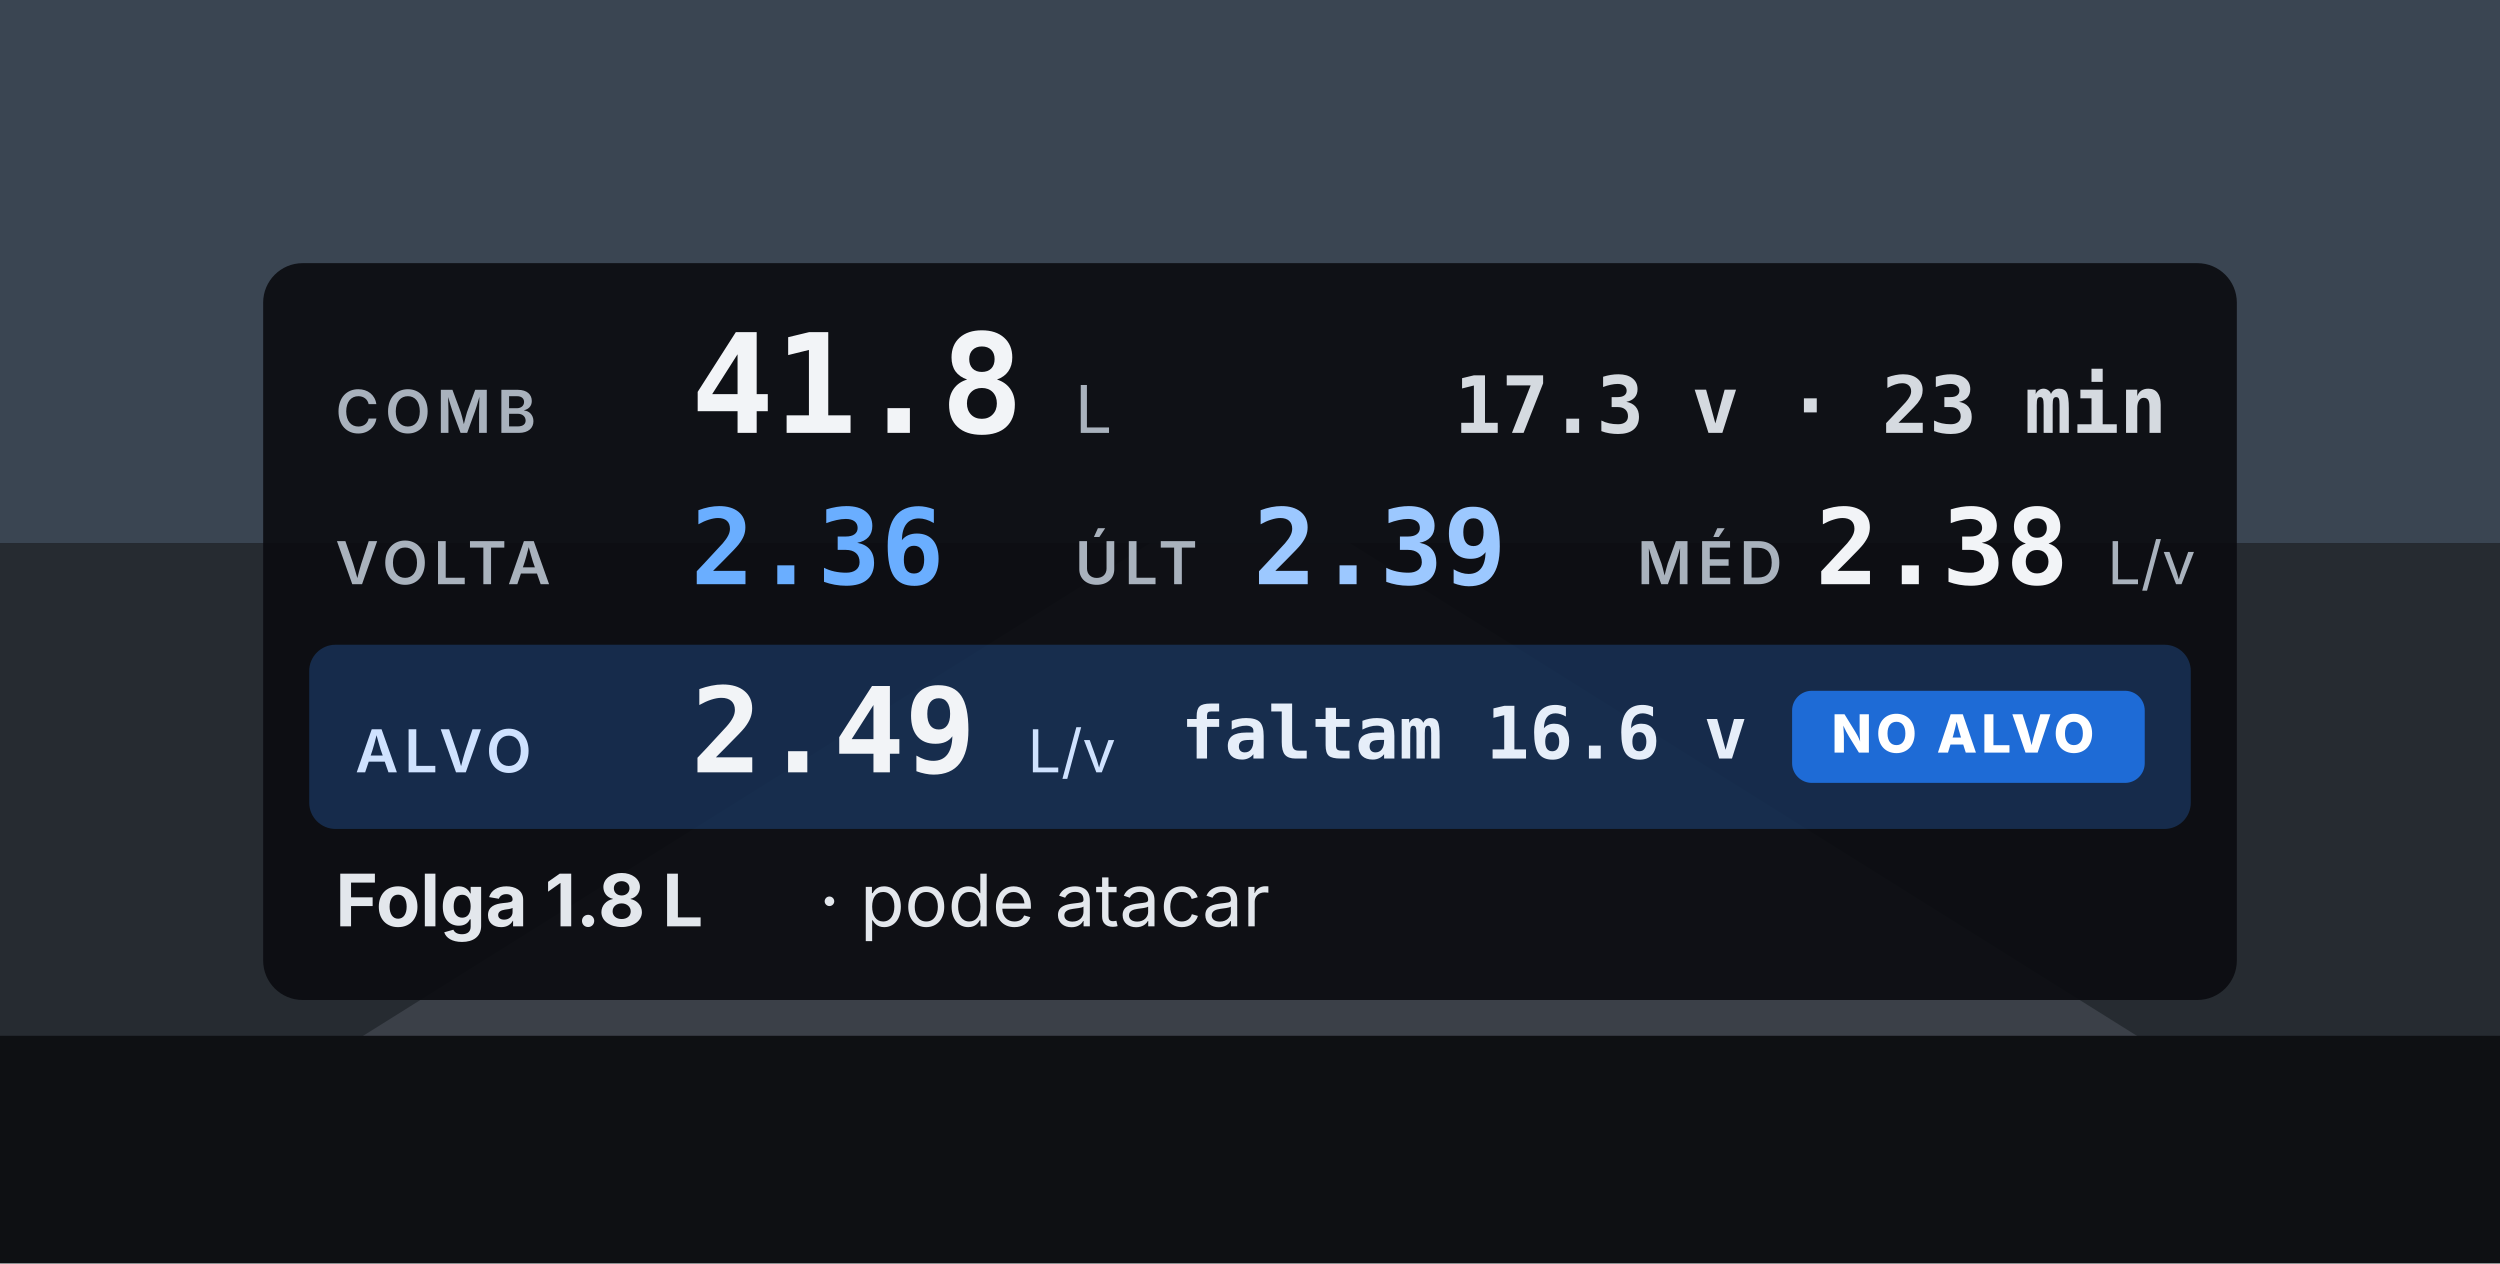
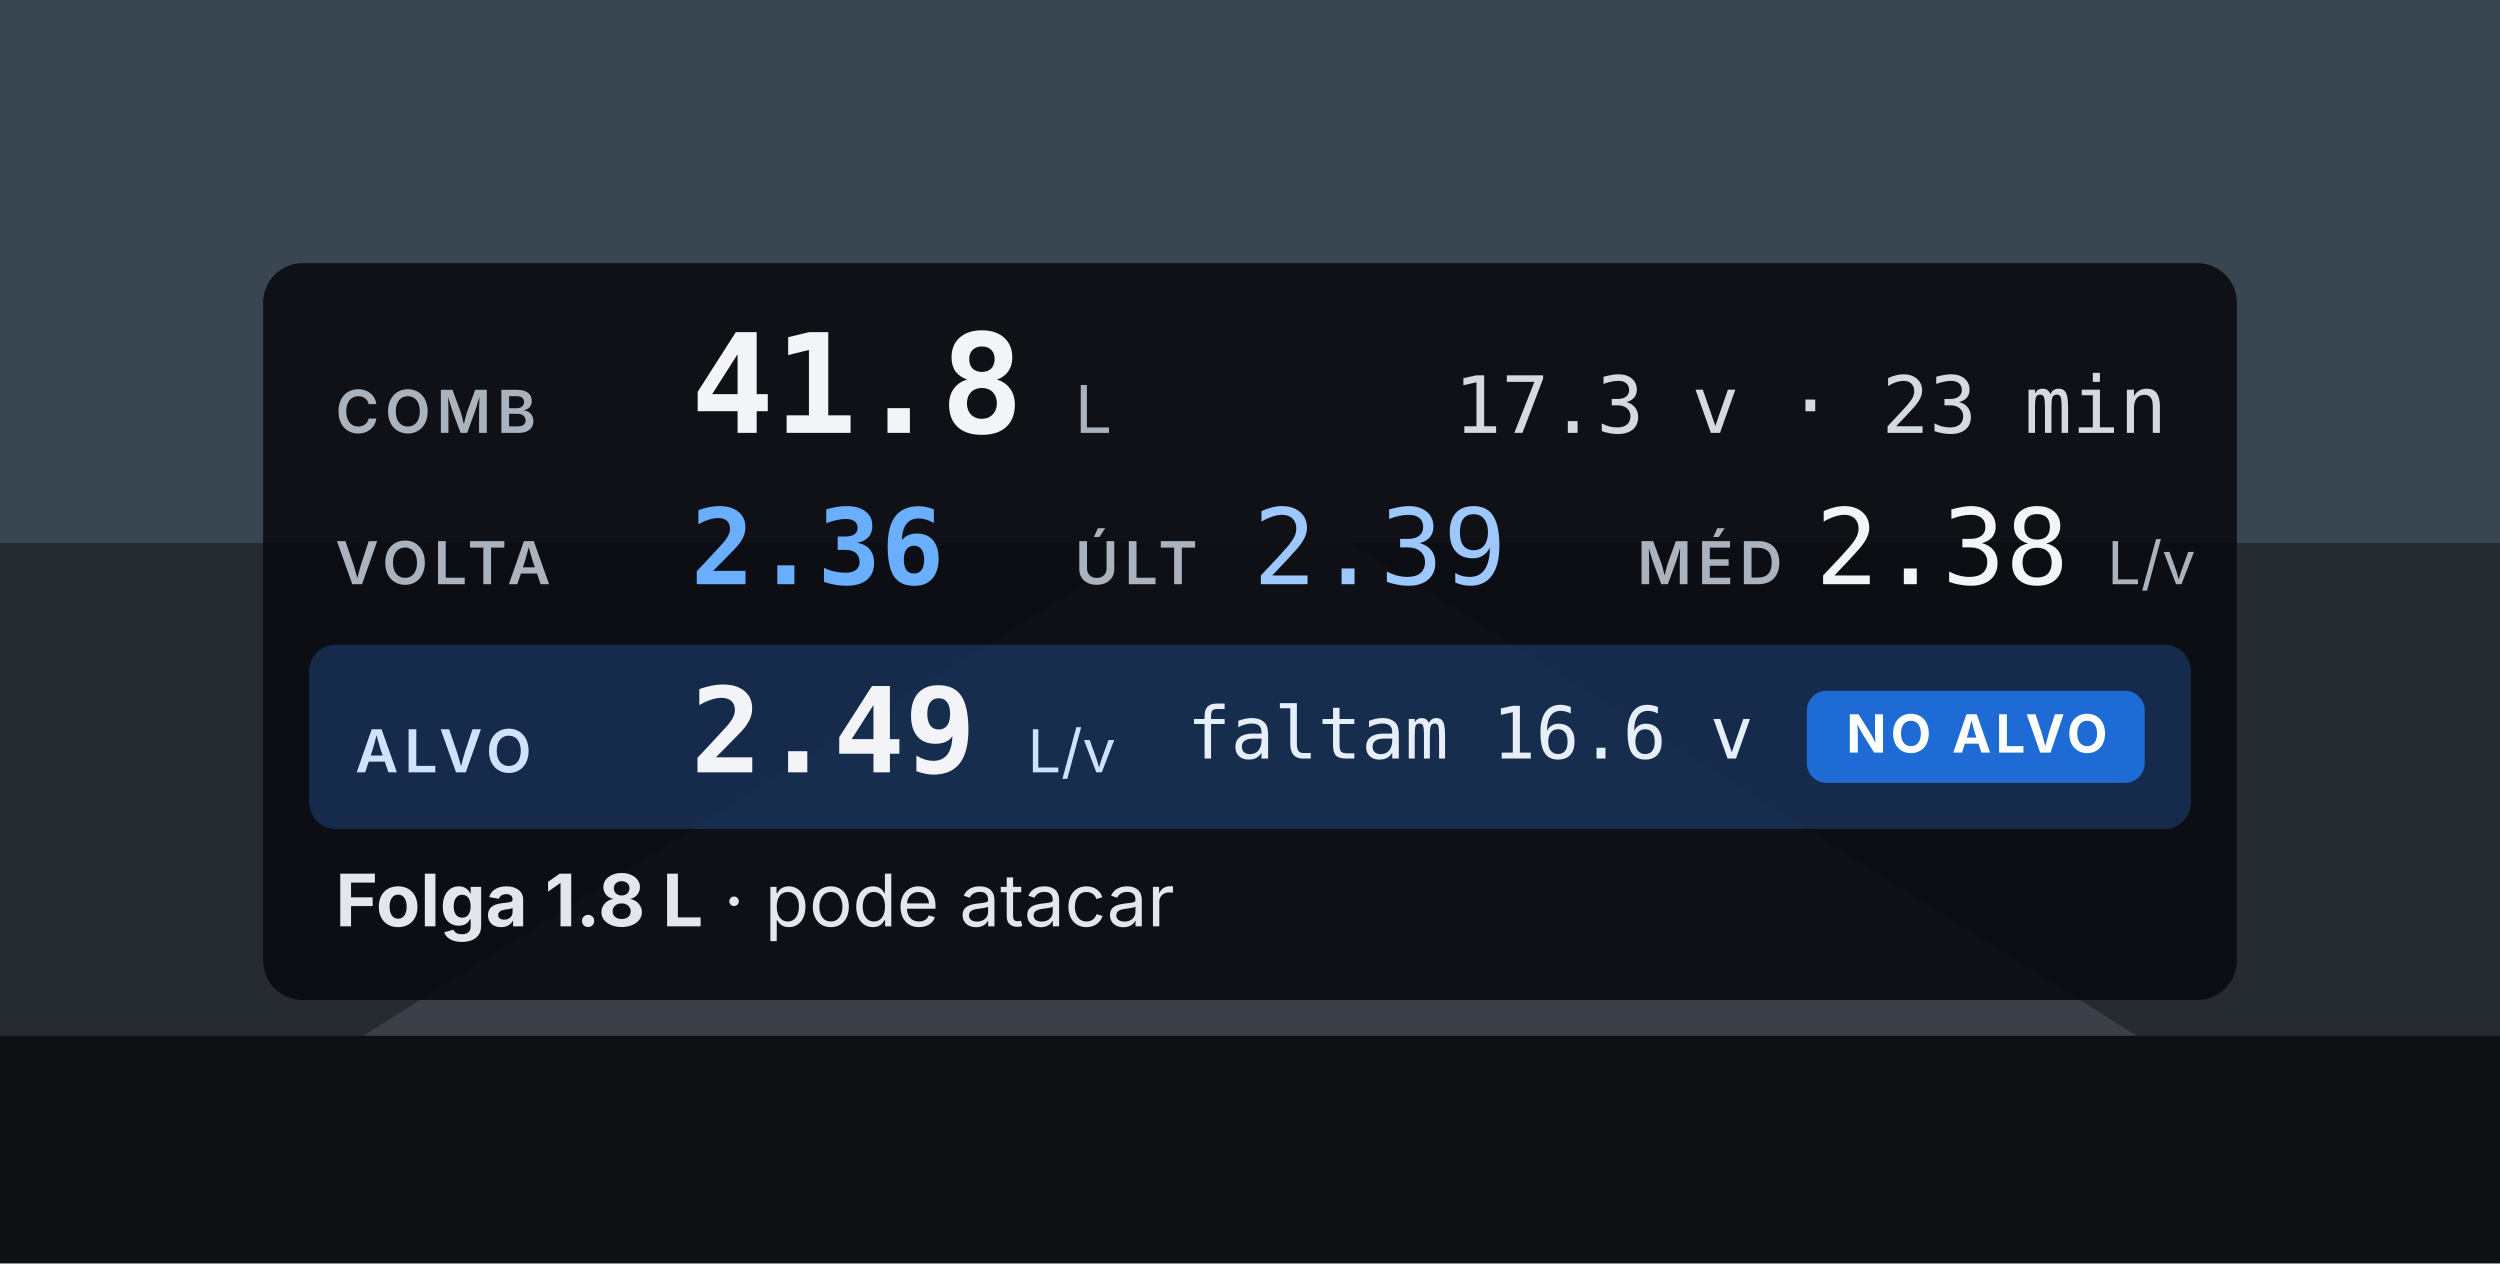
<svg xmlns="http://www.w3.org/2000/svg" width="380" height="192" viewBox="0 0 380 192">
  <rect width="380" height="192" fill="#1C2026" />
  <rect width="380" height="82.56" fill="#3A4552" />
  <rect y="82.56" width="380" height="109.44" fill="#262B31" />
  <polygon points="174.8,82.56 205.2,82.56 380,192 0,192" fill="#3B4048" />
  <rect y="157.44" width="380" height="34.56" fill="#0E1013" />
  <g transform="translate(40 40)">
    <rect x="0" y="0" width="300" height="112" rx="6" fill="#0A0C10" fill-opacity="0.902" />
-     <text x="11" y="25.8" font-family="Inter, system-ui, sans-serif" font-size="9" font-weight="600" letter-spacing="0.9" fill="#A9B2BD" xml:space="preserve">COMB</text>
-     <text x="65" y="25.8" font-family="'JetBrains Mono', monospace" font-size="21" font-weight="600" fill="#F2F4F7" xml:space="preserve">41.8</text>
-     <text x="123.4" y="25.8" font-family="Inter, system-ui, sans-serif" font-size="10" font-weight="400" fill="#A9B2BD" xml:space="preserve">L</text>
-     <text x="181" y="25.8" font-family="'JetBrains Mono', monospace" font-size="12" font-weight="600" fill="#D5DAE0" xml:space="preserve">17.3 v · 23 min</text>
-     <text x="11" y="48.8" font-family="Inter, system-ui, sans-serif" font-size="9" font-weight="600" letter-spacing="0.9" fill="#A9B2BD" xml:space="preserve">VOLTA</text>
-     <text x="65" y="48.8" font-family="'JetBrains Mono', monospace" font-size="16" font-weight="700" fill="#6AAEFF" xml:space="preserve">2.36</text>
-     <text x="123.4" y="48.8" font-family="Inter, system-ui, sans-serif" font-size="9" font-weight="600" letter-spacing="0.9" fill="#A9B2BD" xml:space="preserve">ÚLT</text>
-     <text x="150.46" y="48.8" font-family="'JetBrains Mono', monospace" font-size="16" font-weight="600" fill="#9CC8FF" xml:space="preserve">2.39</text>
-     <text x="208.86" y="48.8" font-family="Inter, system-ui, sans-serif" font-size="9" font-weight="600" letter-spacing="0.9" fill="#A9B2BD" xml:space="preserve">MÉD</text>
-     <text x="235.92" y="48.8" font-family="'JetBrains Mono', monospace" font-size="16" font-weight="600" fill="#F2F4F7" xml:space="preserve">2.38</text>
-     <text x="280.32" y="48.8" font-family="Inter, system-ui, sans-serif" font-size="9" font-weight="400" fill="#A9B2BD" xml:space="preserve">L/v</text>
+     <text x="11" y="25.8" xml:space="preserve" font-family="Inter, system-ui, sans-serif" font-size="9" font-weight="600" letter-spacing="0.9" fill="#A9B2BD">COMB</text>
+     <text x="65" y="25.8" xml:space="preserve" font-family="'JetBrains Mono', monospace" font-size="21" font-weight="600" fill="#F2F4F7">41.8</text>
+     <text x="123.4" y="25.8" xml:space="preserve" font-family="Inter, system-ui, sans-serif" font-size="10" font-weight="400" fill="#A9B2BD">L</text>
+     <text x="181" y="25.8" xml:space="preserve" font-family="'JetBrains Mono', monospace" font-size="12" font-weight="400" fill="#D5DAE0">17.3 v · 23 min</text>
+     <text x="11" y="48.8" xml:space="preserve" font-family="Inter, system-ui, sans-serif" font-size="9" font-weight="600" letter-spacing="0.9" fill="#A9B2BD">VOLTA</text>
+     <text x="65" y="48.8" xml:space="preserve" font-family="'JetBrains Mono', monospace" font-size="16" font-weight="700" fill="#6AAEFF">2.36</text>
+     <text x="123.4" y="48.8" xml:space="preserve" font-family="Inter, system-ui, sans-serif" font-size="9" font-weight="600" letter-spacing="0.9" fill="#A9B2BD">ÚLT</text>
+     <text x="150.46" y="48.8" xml:space="preserve" font-family="'JetBrains Mono', monospace" font-size="16" font-weight="500" fill="#9CC8FF">2.39</text>
+     <text x="208.86" y="48.8" xml:space="preserve" font-family="Inter, system-ui, sans-serif" font-size="9" font-weight="600" letter-spacing="0.9" fill="#A9B2BD">MÉD</text>
+     <text x="235.92" y="48.8" xml:space="preserve" font-family="'JetBrains Mono', monospace" font-size="16" font-weight="500" fill="#F2F4F7">2.38</text>
+     <text x="280.32" y="48.8" xml:space="preserve" font-family="Inter, system-ui, sans-serif" font-size="9" font-weight="400" fill="#A9B2BD">L/v</text>
    <rect x="7" y="58" width="286" height="28" rx="4" fill="#2F80ED" fill-opacity="0.259" />
-     <text x="14" y="77.4" font-family="Inter, system-ui, sans-serif" font-size="9" font-weight="600" letter-spacing="0.9" fill="#CFE2FF" xml:space="preserve">ALVO</text>
-     <text x="65" y="77.4" font-family="'JetBrains Mono', monospace" font-size="18" font-weight="700" fill="#F2F4F7" xml:space="preserve">2.49</text>
-     <text x="116.2" y="77.4" font-family="Inter, system-ui, sans-serif" font-size="9" font-weight="400" fill="#CFE2FF" xml:space="preserve">L/v</text>
-     <rect x="232.4" y="65" width="53.6" height="14" rx="3" fill="#1E6BD6" />
-     <text x="238.4" y="74.4" font-family="Inter, system-ui, sans-serif" font-size="8" font-weight="800" letter-spacing="0.64" fill="#FFFFFF" xml:space="preserve">NO ALVO</text>
-     <text x="139.5" y="75.3" font-family="'JetBrains Mono', monospace" font-size="11" font-weight="600" fill="#E6EEF9" xml:space="preserve">faltam 16.6 v</text>
-     <text x="11" y="100.8" font-family="Inter, system-ui, sans-serif" font-size="11" font-weight="700" fill="#E3E7EC" xml:space="preserve">Folga 1.8 L</text>
-     <text x="81.4" y="100.8" font-family="Inter, system-ui, sans-serif" font-size="11" font-weight="400" fill="#E3E7EC" xml:space="preserve"> · pode atacar</text>
+     <text x="14" y="77.4" xml:space="preserve" font-family="Inter, system-ui, sans-serif" font-size="9" font-weight="600" letter-spacing="0.9" fill="#CFE2FF">ALVO</text>
+     <text x="65" y="77.4" xml:space="preserve" font-family="'JetBrains Mono', monospace" font-size="18" font-weight="700" fill="#F2F4F7">2.49</text>
+     <text x="116.2" y="77.4" xml:space="preserve" font-family="Inter, system-ui, sans-serif" font-size="9" font-weight="400" fill="#CFE2FF">L/v</text>
+     <rect x="234.64" y="65" width="51.36" height="14" rx="3" fill="#1E6BD6" />
+     <text x="240.64" y="74.4" xml:space="preserve" font-family="Inter, system-ui, sans-serif" font-size="8" font-weight="700" letter-spacing="0.64" fill="#FFFFFF">NO ALVO</text>
+     <text x="140.44" y="75.3" xml:space="preserve" font-family="'JetBrains Mono', monospace" font-size="11" font-weight="400" fill="#E6EEF9">faltam 16.6 v</text>
+     <text x="11" y="100.8" xml:space="preserve" font-family="Inter, system-ui, sans-serif" font-size="11" font-weight="700" fill="#E3E7EC">Folga 1.8 L<tspan font-family="Inter, system-ui, sans-serif" font-size="11" font-weight="400" fill="#E3E7EC"> · pode atacar</tspan>
+     </text>
  </g>
</svg>
